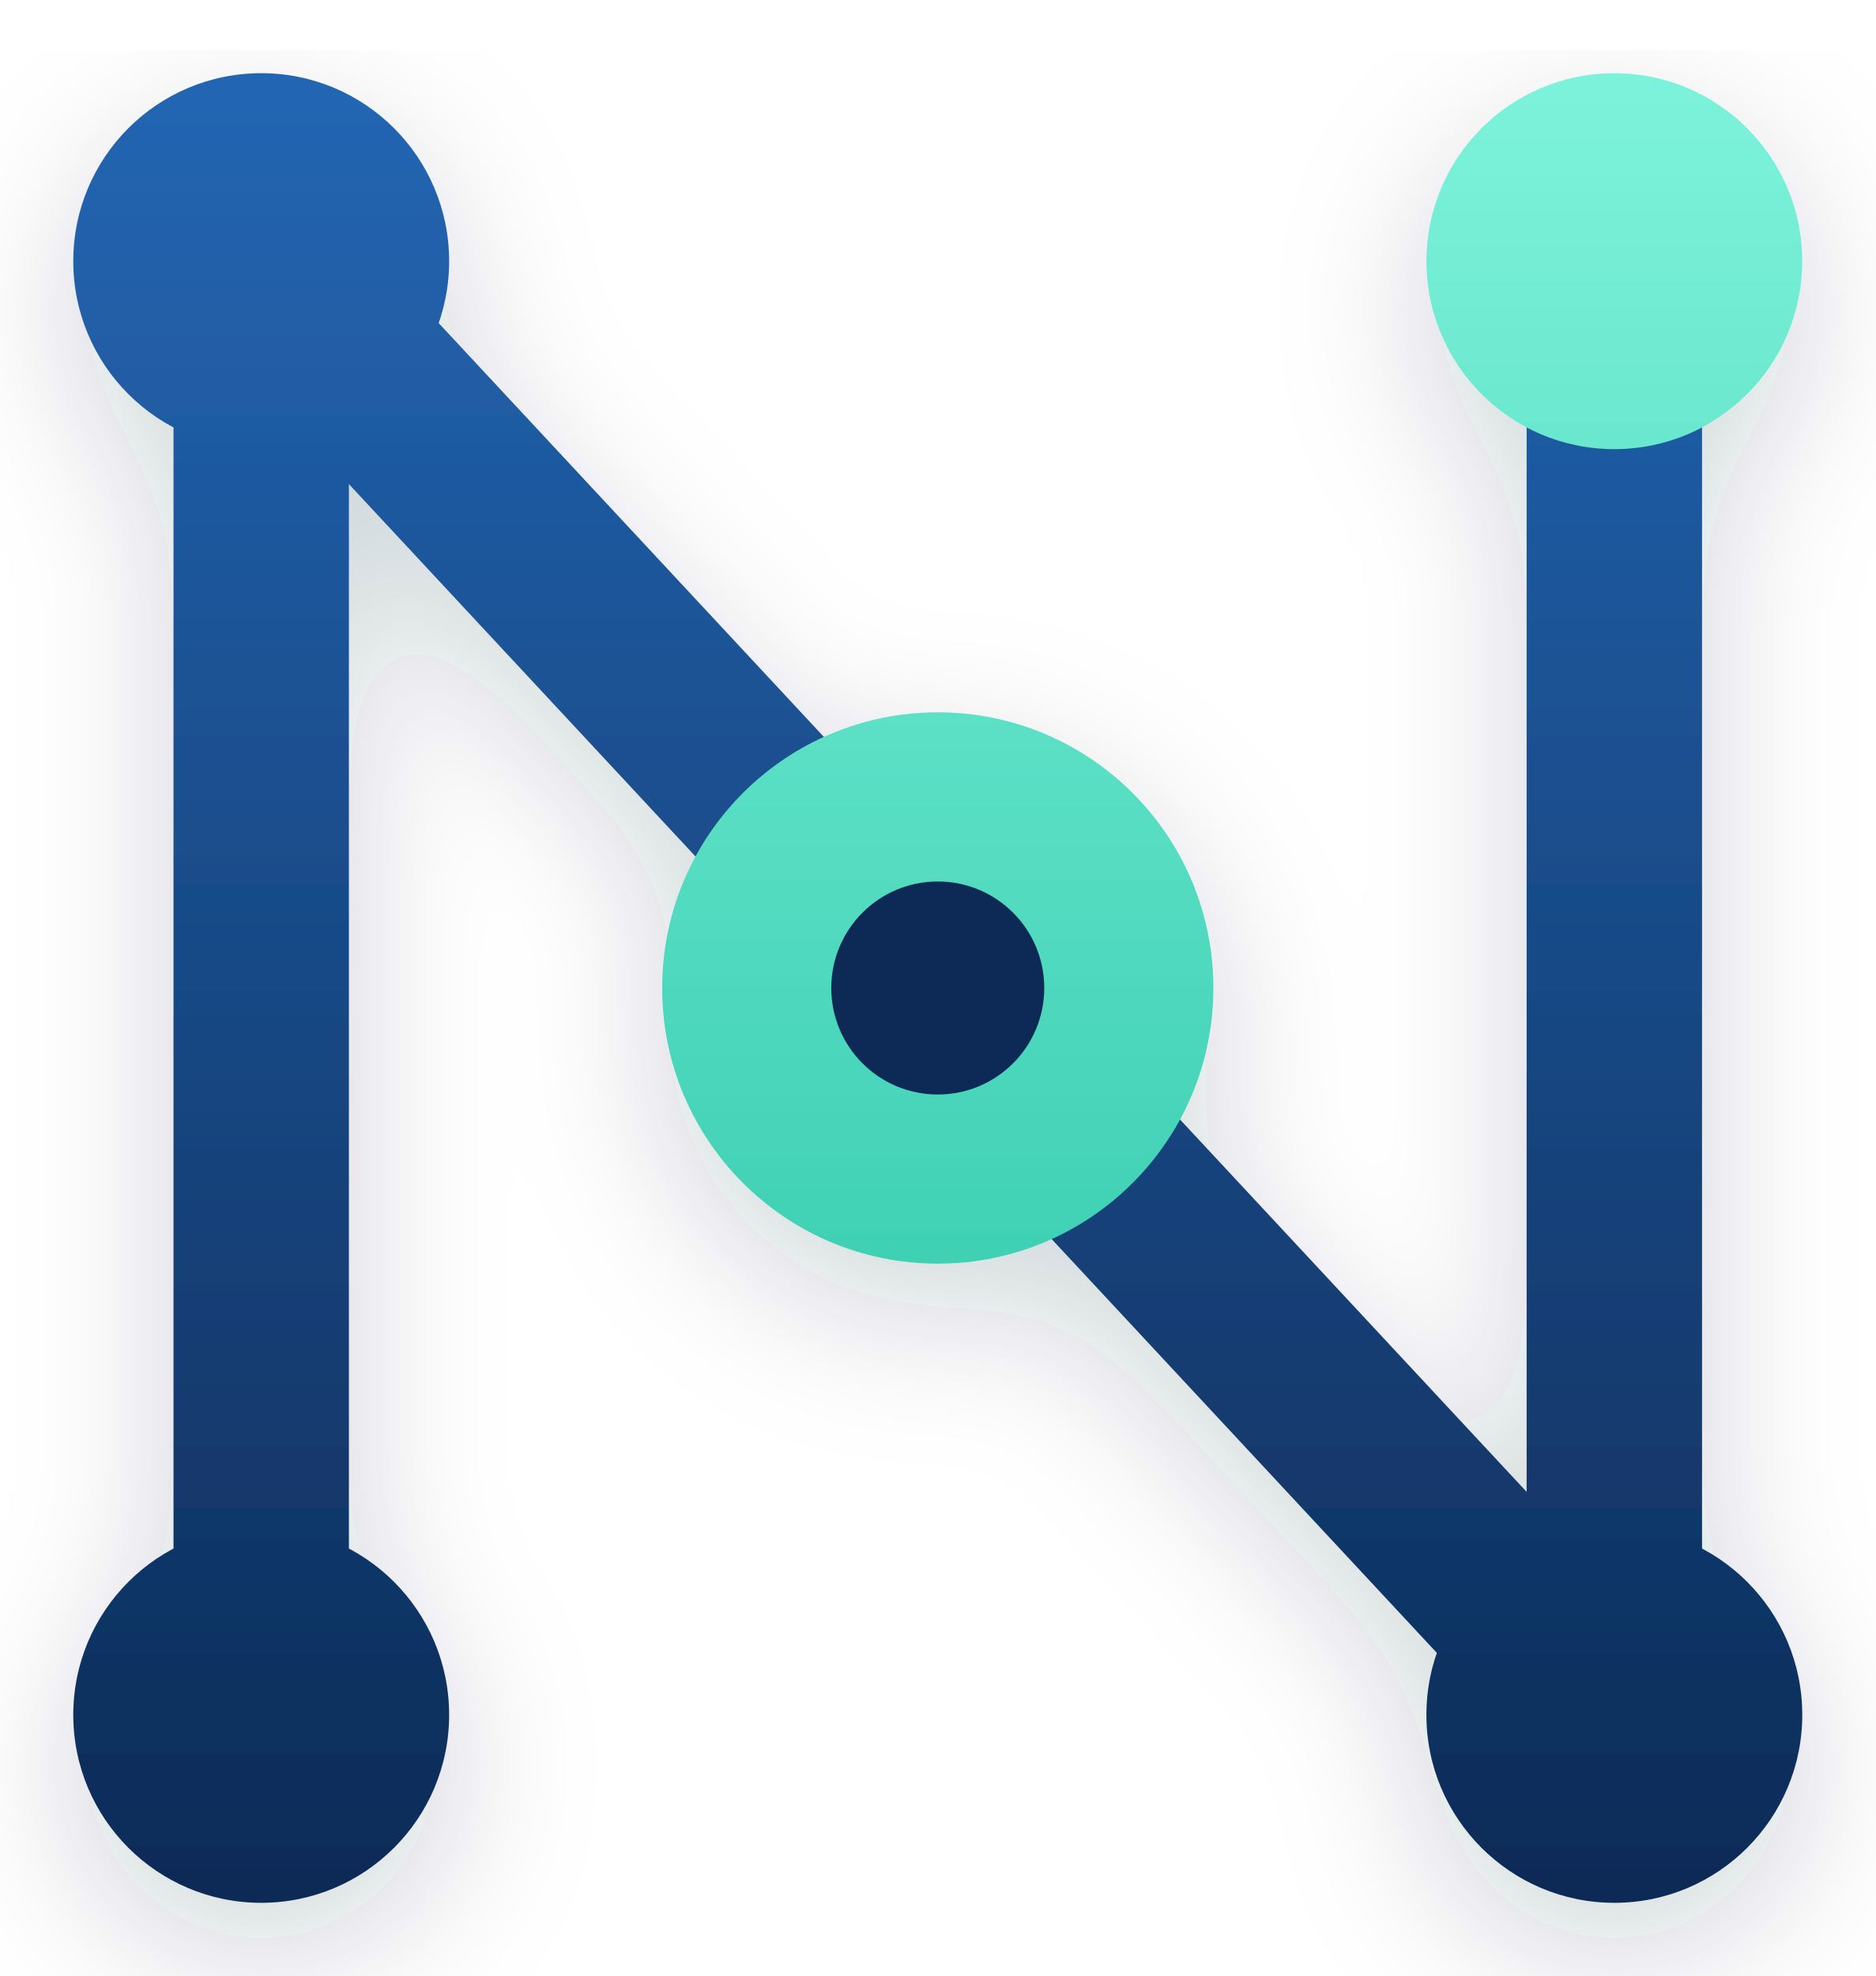
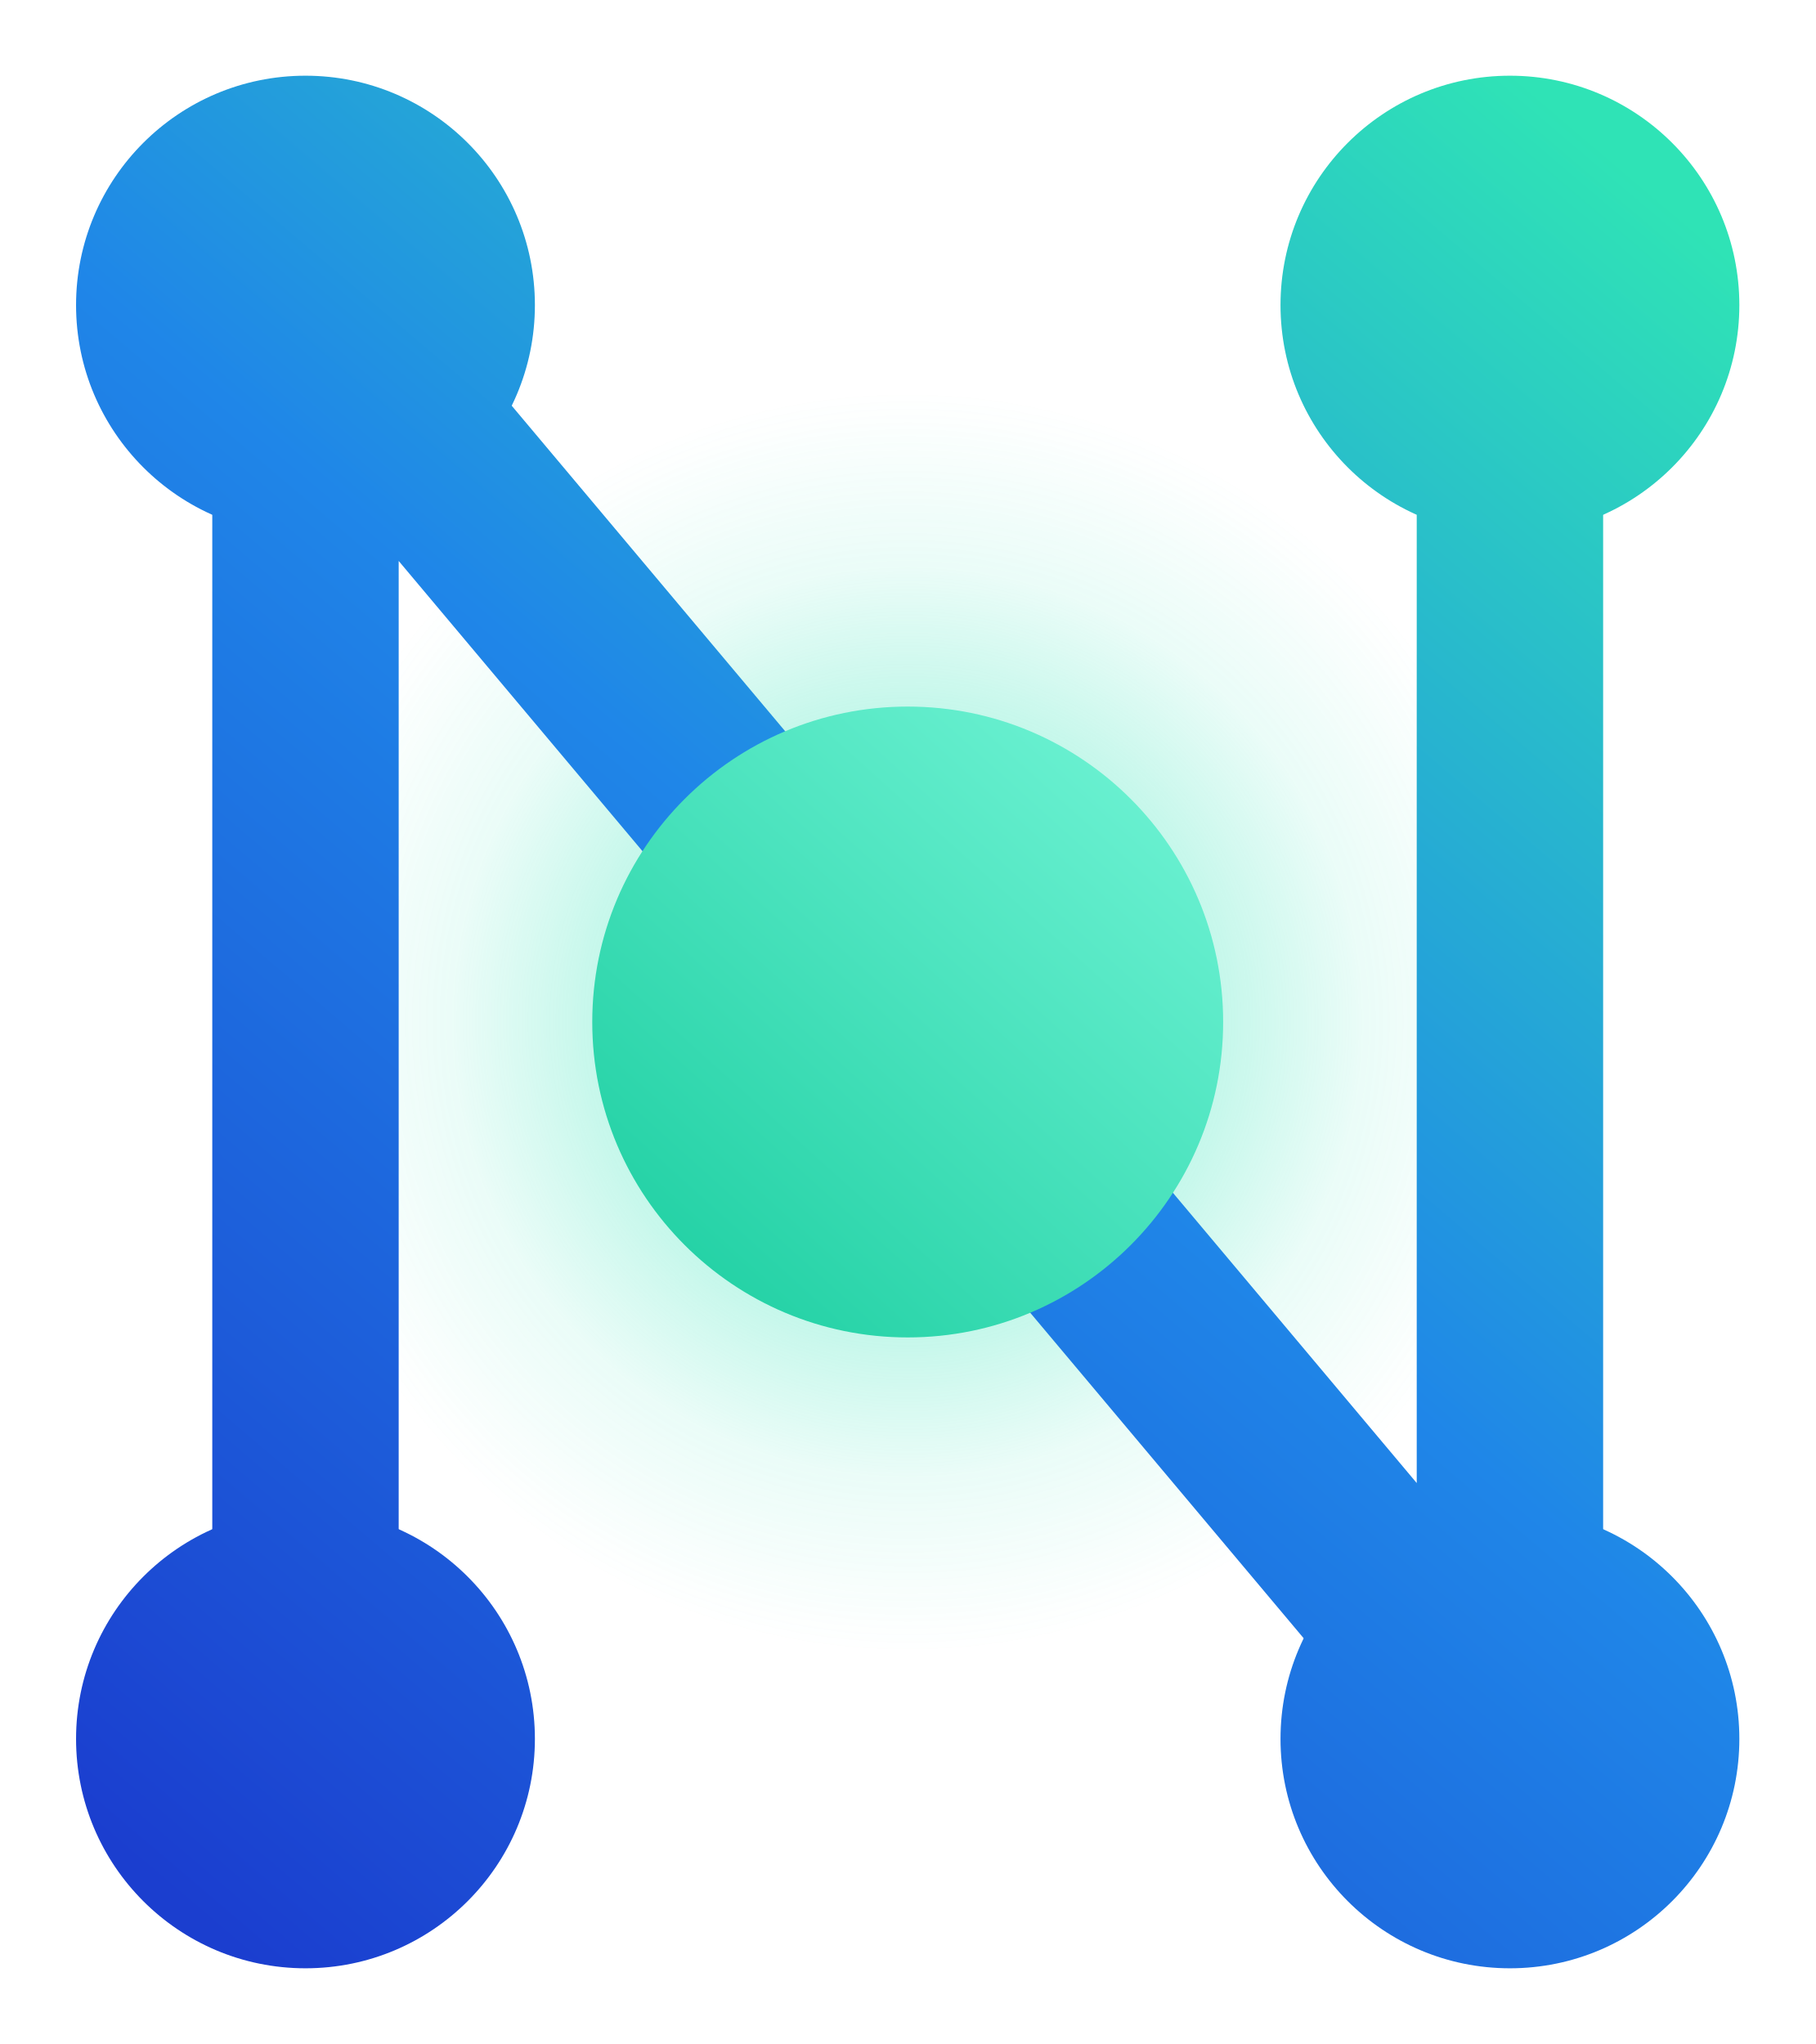
- <svg xmlns="http://www.w3.org/2000/svg" xmlns:xlink="http://www.w3.org/1999/xlink" viewBox="25.16 21.16 149.68 157.68" width="150" height="158">
+ <svg xmlns="http://www.w3.org/2000/svg" viewBox="36.72 28.72 126.56 142.56" width="127" height="143">
  <defs>
-     <style>
-       .wordmark{
-         font-family:"Segoe UI","Inter","Roboto",system-ui,-apple-system,"Helvetica Neue",Arial,sans-serif;
-         font-weight:700;
-         fill:#0E2C57;
-       }
-     </style>
-     <linearGradient id="grad-blue" gradientUnits="userSpaceOnUse" x1="100" y1="20" x2="100" y2="182">
-       <stop offset="0" stop-color="#2569B8" />
-       <stop offset="1" stop-color="#0B2750" />
+     <linearGradient id="grad-net" gradientUnits="userSpaceOnUse" x1="50" y1="162" x2="152" y2="42">
+       <stop offset="0" stop-color="#1B3ECF" />
+       <stop offset="0.52" stop-color="#1F86E8" />
+       <stop offset="1" stop-color="#2FE3B6" />
    </linearGradient>
-     <linearGradient id="grad-mint" gradientUnits="userSpaceOnUse" x1="100" y1="28" x2="100" y2="172">
-       <stop offset="0" stop-color="#7DF2DA" />
-       <stop offset="1" stop-color="#1FBFA0" />
+     <linearGradient id="grad-core" gradientUnits="userSpaceOnUse" x1="82" y1="120" x2="118" y2="80">
+       <stop offset="0" stop-color="#1ECFA2" />
+       <stop offset="1" stop-color="#6FF3D4" />
    </linearGradient>
-     <filter id="soft-shadow" x="-20%" y="-20%" width="140%" height="140%" color-interpolation-filters="sRGB">
-       <feDropShadow dx="0" dy="4" stdDeviation="6" flood-color="#07203F" flood-opacity="0.18" />
-     </filter>
-     <path id="link-path" fill="none" stroke-linecap="round" stroke-linejoin="round" d="M46 158 V42 L154 158 V42" />
-     <path id="link-path-trim" fill="none" stroke-linecap="round" d="M46 134 V66 M62.4 59.6 L137.6 140.4 M154 134 V66" />
-     <g id="mark-solid">
-       <use xlink:href="#link-path" href="#link-path" stroke="url(#grad-blue)" stroke-width="14" />
-       <circle cx="46" cy="42" r="15" fill="url(#grad-blue)" />
-       <circle cx="46" cy="158" r="15" fill="url(#grad-blue)" />
-       <circle cx="154" cy="158" r="15" fill="url(#grad-blue)" />
-       <circle cx="154" cy="42" r="15" fill="url(#grad-mint)" />
-       <circle cx="100" cy="100" r="22" fill="url(#grad-mint)" />
-       <circle cx="100" cy="100" r="8.5" fill="#0E2C57" />
+     <radialGradient id="grad-glow" gradientUnits="userSpaceOnUse" cx="100" cy="100" r="44">
+       <stop offset="0.42" stop-color="#2FE3B6" stop-opacity="0.34" />
+       <stop offset="0.72" stop-color="#2FE3B6" stop-opacity="0.10" />
+       <stop offset="1" stop-color="#2FE3B6" stop-opacity="0" />
+     </radialGradient>
+     <path id="net-links" fill="none" stroke-width="13" stroke-linecap="round" stroke-linejoin="round" d="M58 50 V150 M58 50 L142 150 M142 50 V150" />
+     <g id="net-corners">
+       <circle cx="58" cy="50" r="16" />
+       <circle cx="58" cy="150" r="16" />
+       <circle cx="142" cy="50" r="16" />
+       <circle cx="142" cy="150" r="16" />
    </g>
-     <g id="mark-line" fill="none" stroke="currentColor" stroke-width="10">
-       <use xlink:href="#link-path-trim" href="#link-path-trim" />
-       <circle cx="46" cy="42" r="11" />
-       <circle cx="46" cy="158" r="11" />
-       <circle cx="154" cy="158" r="11" />
-       <circle cx="154" cy="42" r="11" />
-       <circle cx="100" cy="100" r="20" fill="currentColor" stroke="none" />
+     <circle id="net-core" cx="100" cy="100" r="22" />
+     <g id="mark-color">
+       <circle cx="100" cy="100" r="44" fill="url(#grad-glow)" />
+       <use href="#net-links" stroke="url(#grad-net)" />
+       <g fill="url(#grad-net)">
+         <use href="#net-corners" />
+       </g>
+       <use href="#net-core" fill="url(#grad-core)" />
+     </g>
+     <g id="mark-mono" fill="currentColor" stroke="none">
+       <use href="#net-links" fill="none" stroke="currentColor" />
+       <use href="#net-corners" />
+       <use href="#net-core" />
+     </g>
+     <g id="wordmark">
+       <text x="0" y="0" text-anchor="middle" fill="currentColor" font-family="Segoe UI, Helvetica Neue, Arial, sans-serif" font-size="80" font-weight="600" letter-spacing="9">NEURA</text>
    </g>
  </defs>
  <g id="v-icon" data-viewbox="0 0 200 200">
-     <use xlink:href="#mark-solid" href="#mark-solid" filter="url(#soft-shadow)" />
+     <use href="#mark-color" />
  </g>
</svg>
